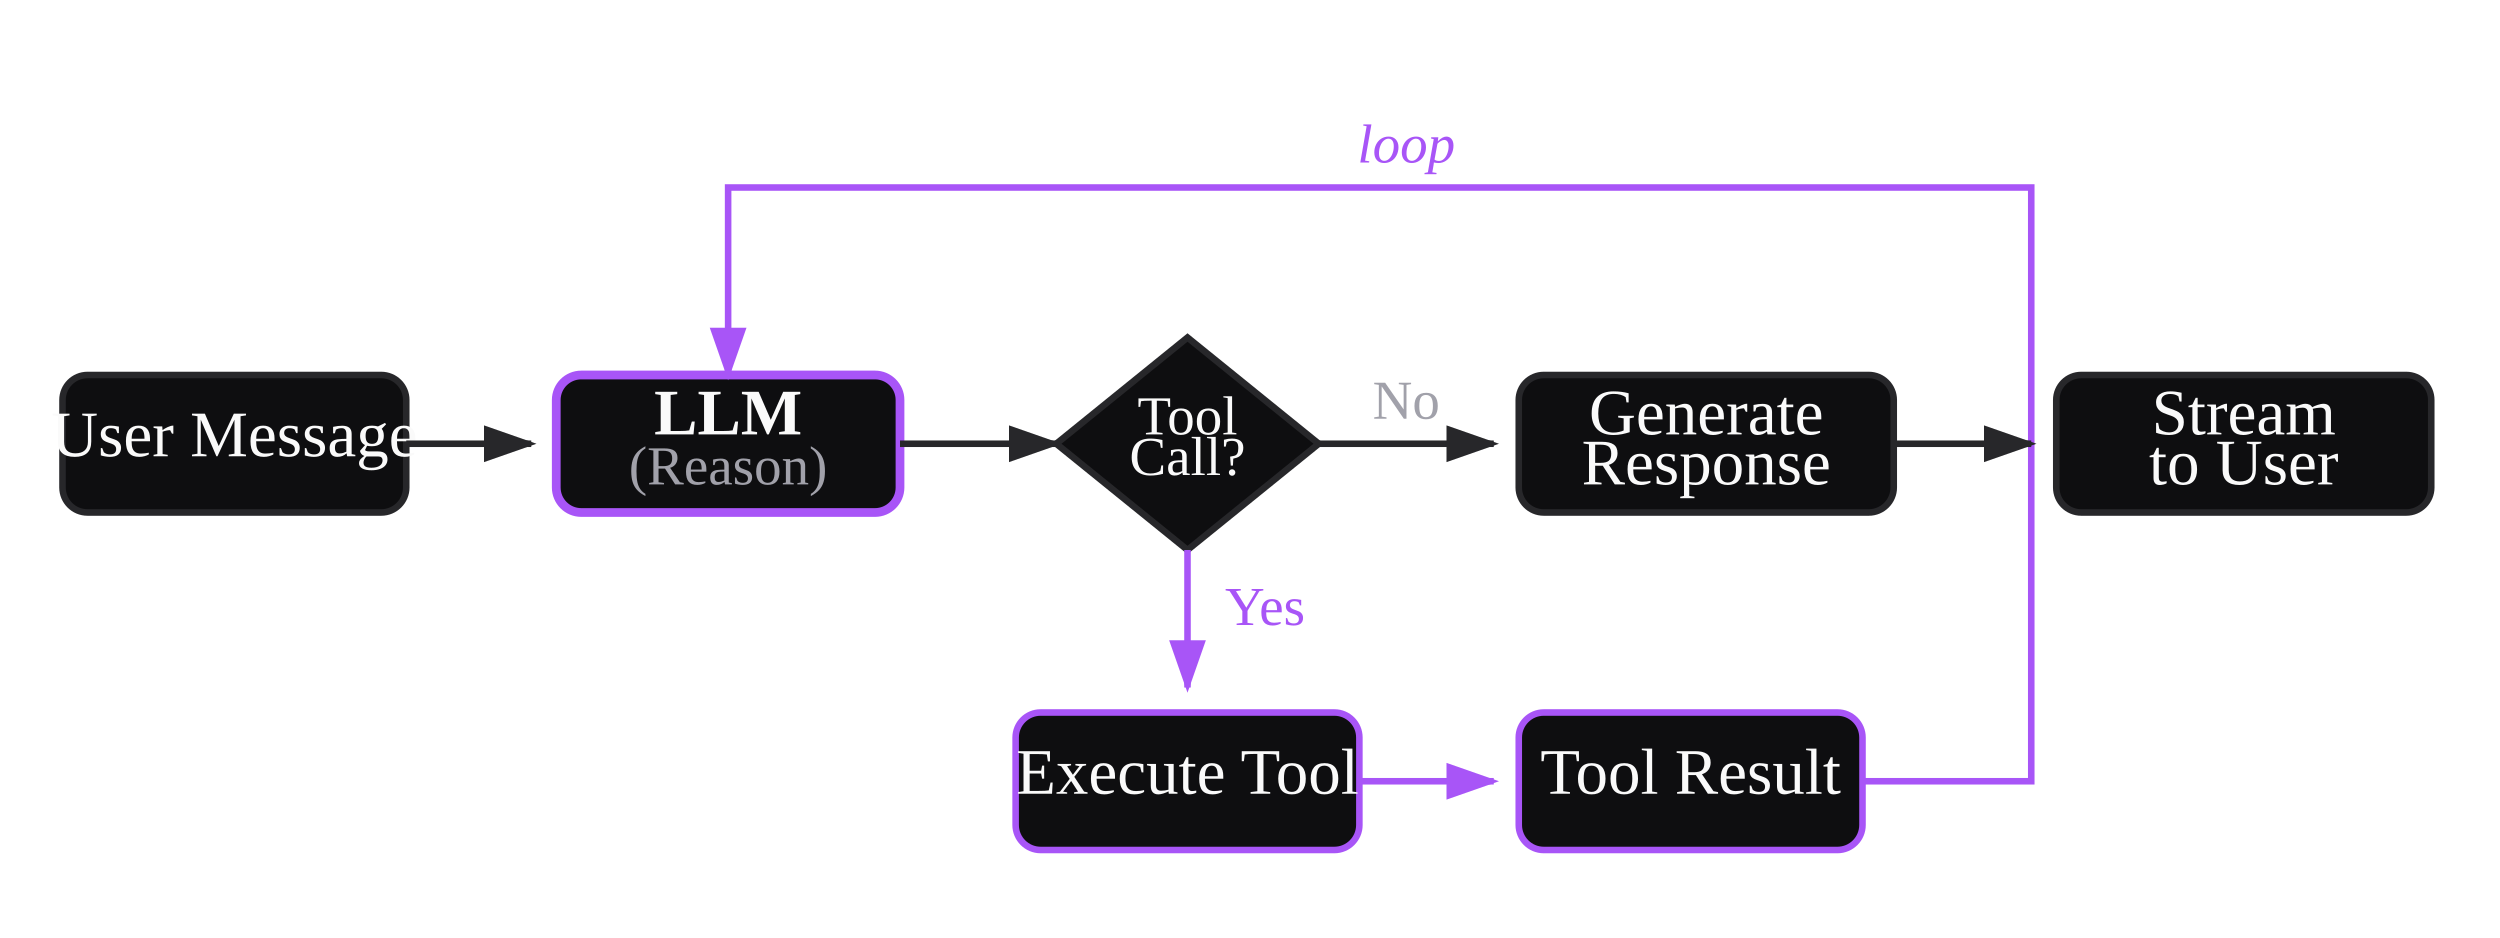
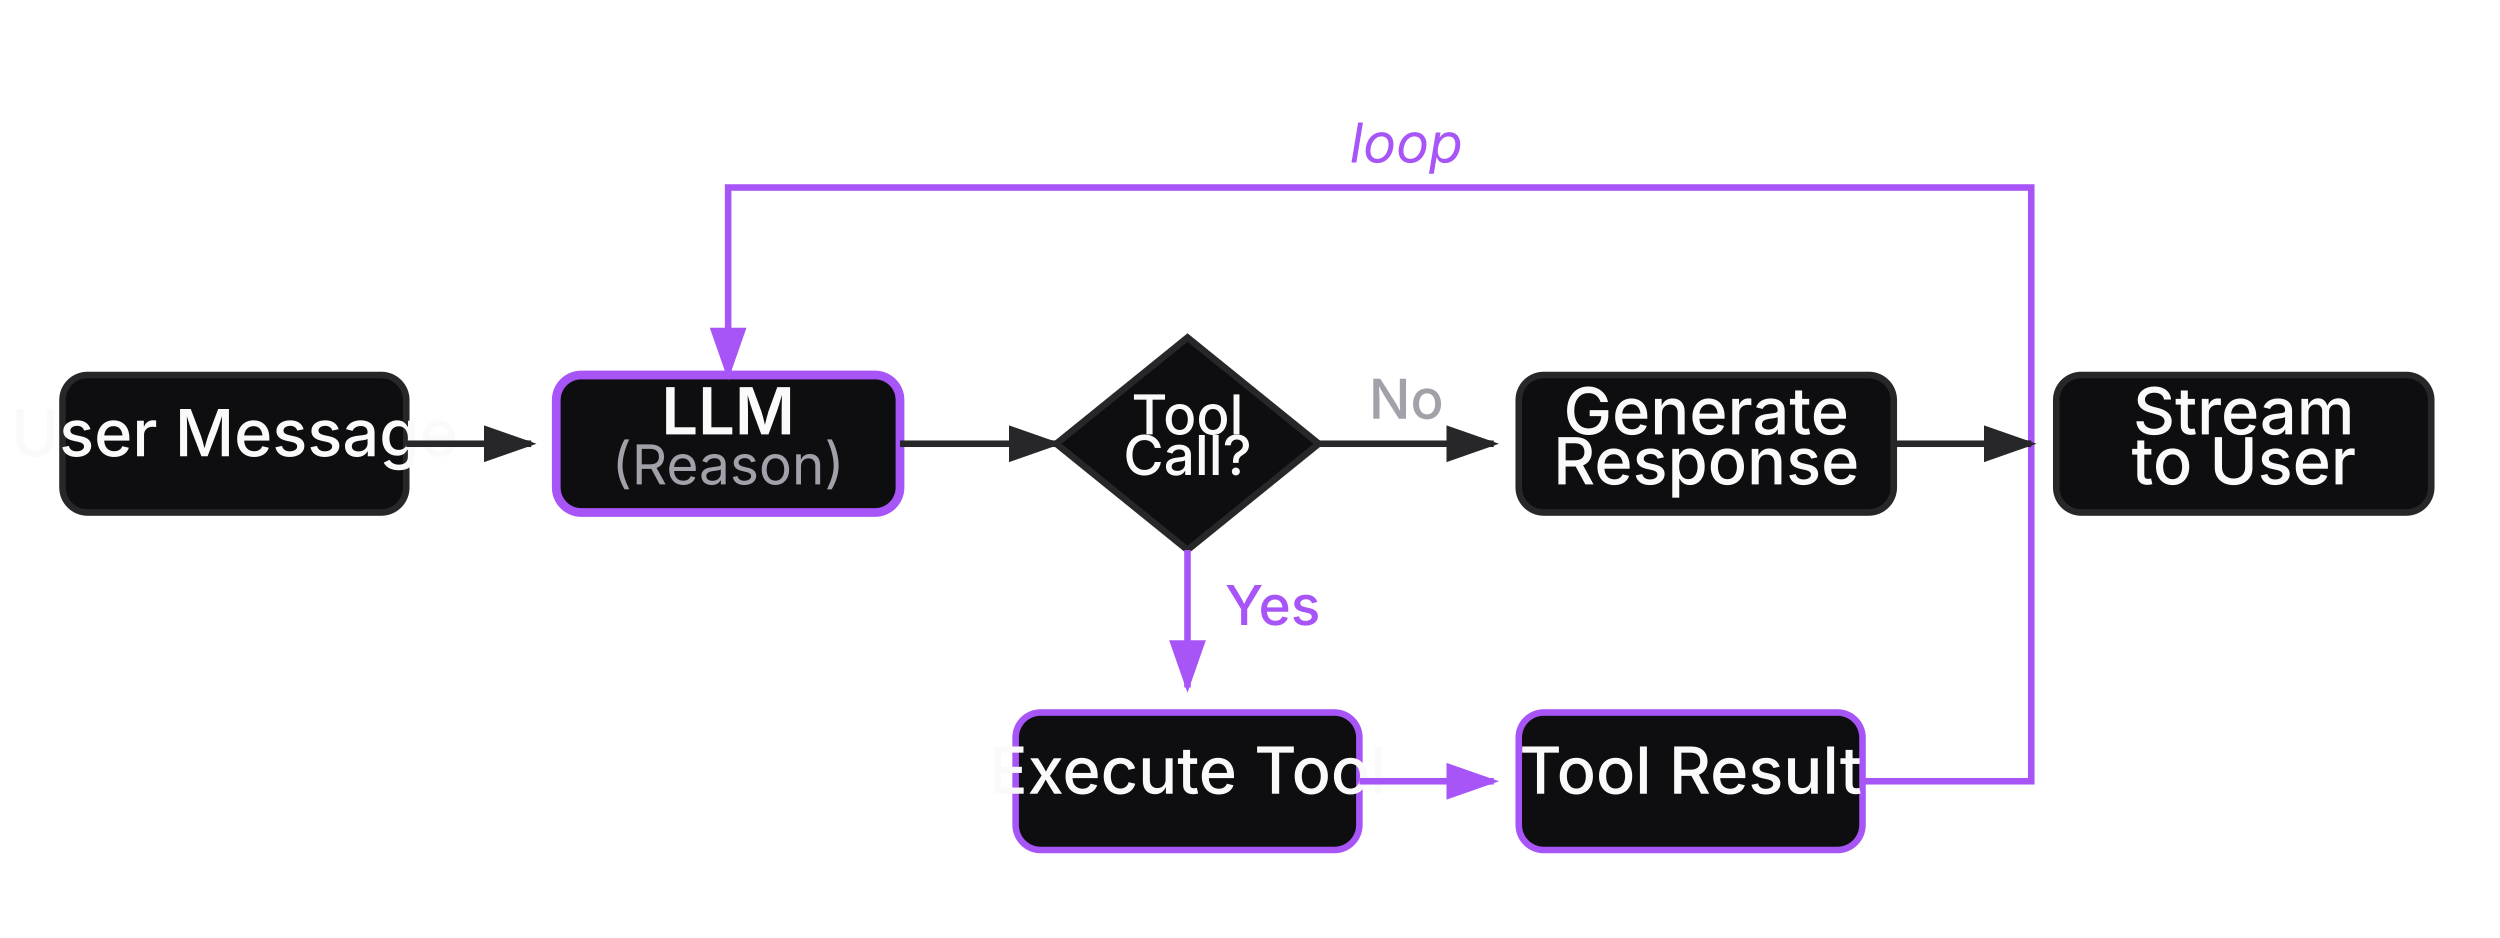
- <svg xmlns="http://www.w3.org/2000/svg" id="agent-react-loop" viewBox="0 0 800 300" width="800" height="300">
+ <svg xmlns="http://www.w3.org/2000/svg" id="agent-react-loop" viewBox="0 0 800 300" width="800" height="300" font-family="Inter, system-ui, -apple-system, 'Segoe UI', Roboto, sans-serif">
  <defs>
    <marker id="arrow-react" viewBox="0 0 10 7" refX="9" refY="3.5" markerWidth="8" markerHeight="6" orient="auto-start-reverse">
      <polygon points="0 0, 10 3.5, 0 7" fill="#27272A" />
    </marker>
    <marker id="arrow-brand-react" viewBox="0 0 10 7" refX="9" refY="3.5" markerWidth="8" markerHeight="6" orient="auto-start-reverse">
      <polygon points="0 0, 10 3.5, 0 7" fill="#A855F7" />
    </marker>
  </defs>
  <rect x="20" y="120" width="110" height="44" rx="8" fill="#0E0E10" stroke="#27272A" stroke-width="2.1" />
  <text x="75" y="146" text-anchor="middle" fill="#FAFAFA" font-size="20.8" font-weight="500">User Message</text>
  <line x1="130" y1="142" x2="170" y2="142" stroke="#27272A" stroke-width="2.1" marker-end="url(#arrow-react)" />
  <rect x="178" y="120" width="110" height="44" rx="8" fill="#0E0E10" stroke="#A855F7" stroke-width="2.8" />
  <text x="233" y="139" text-anchor="middle" fill="#FAFAFA" font-size="20.8" font-weight="600">LLM</text>
  <text x="233" y="155" text-anchor="middle" fill="#A1A1AA" font-size="17.6">(Reason)</text>
  <line x1="288" y1="142" x2="338" y2="142" stroke="#27272A" stroke-width="2.1" marker-end="url(#arrow-react)" />
  <polygon points="380,108 422,142 380,176 338,142" fill="#0E0E10" stroke="#27272A" stroke-width="2.1" />
  <text x="380" y="139" text-anchor="middle" fill="#FAFAFA" font-size="17.6" font-weight="500">Tool</text>
  <text x="380" y="152" text-anchor="middle" fill="#FAFAFA" font-size="17.6" font-weight="500">Call?</text>
  <line x1="380" y1="176" x2="380" y2="220" stroke="#A855F7" stroke-width="2.1" marker-end="url(#arrow-brand-react)" />
  <text x="392" y="200" fill="#A855F7" font-size="17.6" font-weight="500">Yes</text>
  <rect x="325" y="228" width="110" height="44" rx="8" fill="#0E0E10" stroke="#A855F7" stroke-width="2.1" />
  <text x="380" y="254" text-anchor="middle" fill="#FAFAFA" font-size="20.8" font-weight="500">Execute Tool</text>
  <line x1="435" y1="250" x2="478" y2="250" stroke="#A855F7" stroke-width="2.1" marker-end="url(#arrow-brand-react)" />
  <rect x="486" y="228" width="110" height="44" rx="8" fill="#0E0E10" stroke="#A855F7" stroke-width="2.1" />
  <text x="541" y="254" text-anchor="middle" fill="#FAFAFA" font-size="20.8" font-weight="500">Tool Result</text>
  <polyline points="596,250 650,250 650,60 233,60 233,120" fill="none" stroke="#A855F7" stroke-width="2.1" marker-end="url(#arrow-brand-react)" />
  <text x="450" y="52" text-anchor="middle" fill="#A855F7" font-size="17.6" font-style="italic">loop</text>
  <line x1="422" y1="142" x2="478" y2="142" stroke="#27272A" stroke-width="2.1" marker-end="url(#arrow-react)" />
  <text x="450" y="134" text-anchor="middle" fill="#A1A1AA" font-size="17.6" font-weight="500">No</text>
  <rect x="486" y="120" width="120" height="44" rx="8" fill="#0E0E10" stroke="#27272A" stroke-width="2.1" />
  <text x="546" y="139" text-anchor="middle" fill="#FAFAFA" font-size="20.8" font-weight="500">Generate</text>
  <text x="546" y="155" text-anchor="middle" fill="#FAFAFA" font-size="20.8" font-weight="500">Response</text>
  <line x1="606" y1="142" x2="650" y2="142" stroke="#27272A" stroke-width="2.1" marker-end="url(#arrow-react)" />
  <rect x="658" y="120" width="120" height="44" rx="8" fill="#0E0E10" stroke="#27272A" stroke-width="2.1" />
  <text x="718" y="139" text-anchor="middle" fill="#FAFAFA" font-size="20.8" font-weight="500">Stream</text>
  <text x="718" y="155" text-anchor="middle" fill="#FAFAFA" font-size="20.8" font-weight="500">to User</text>
</svg>
